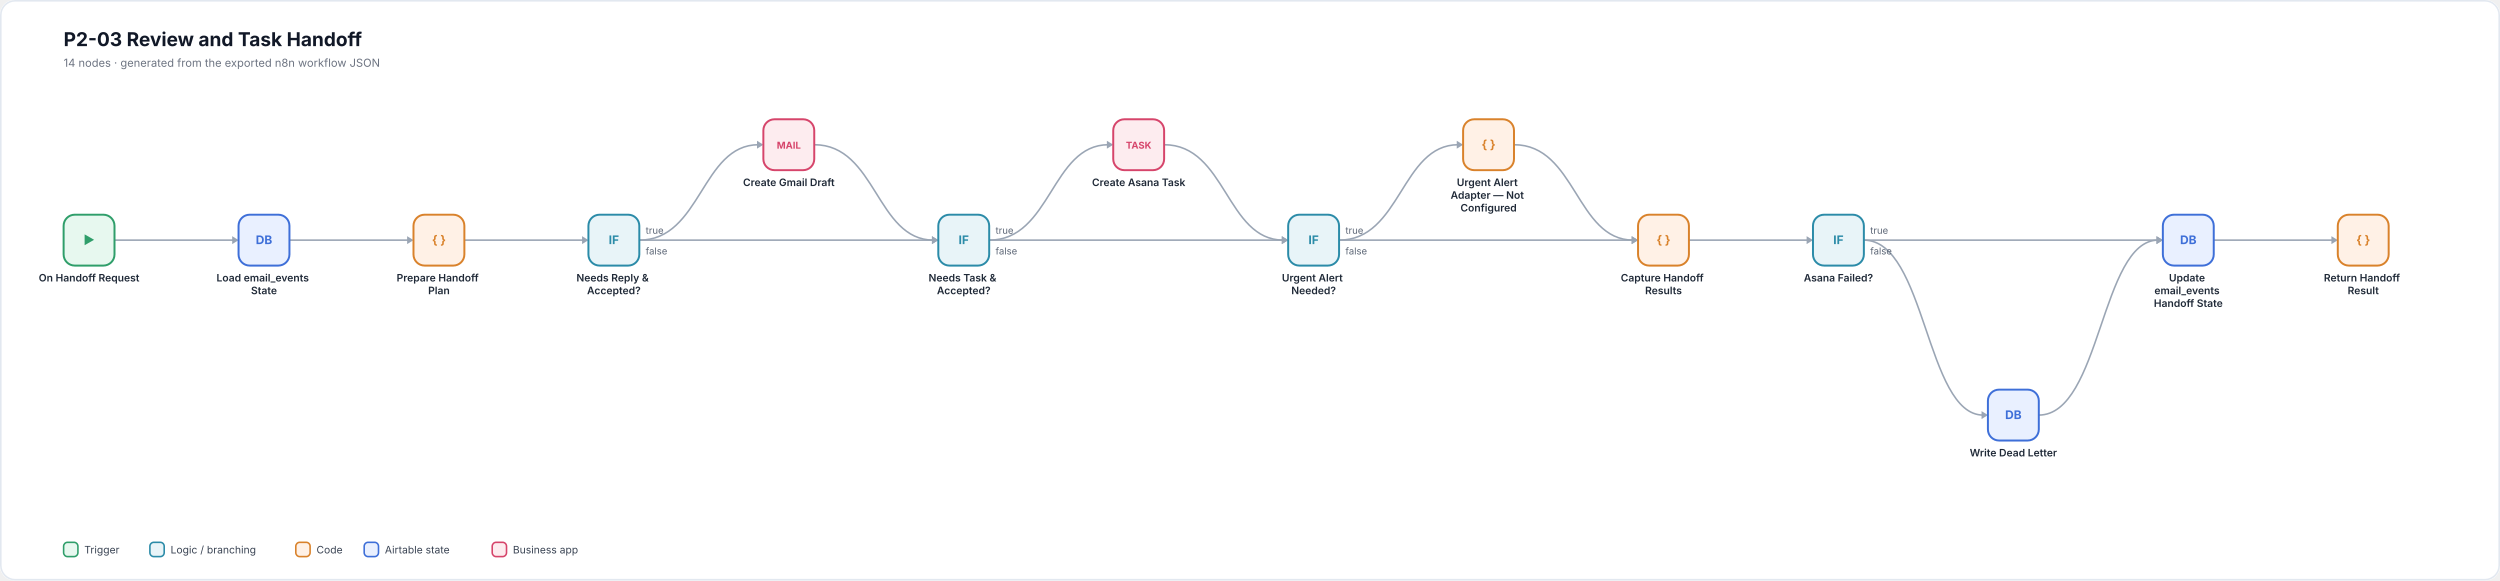
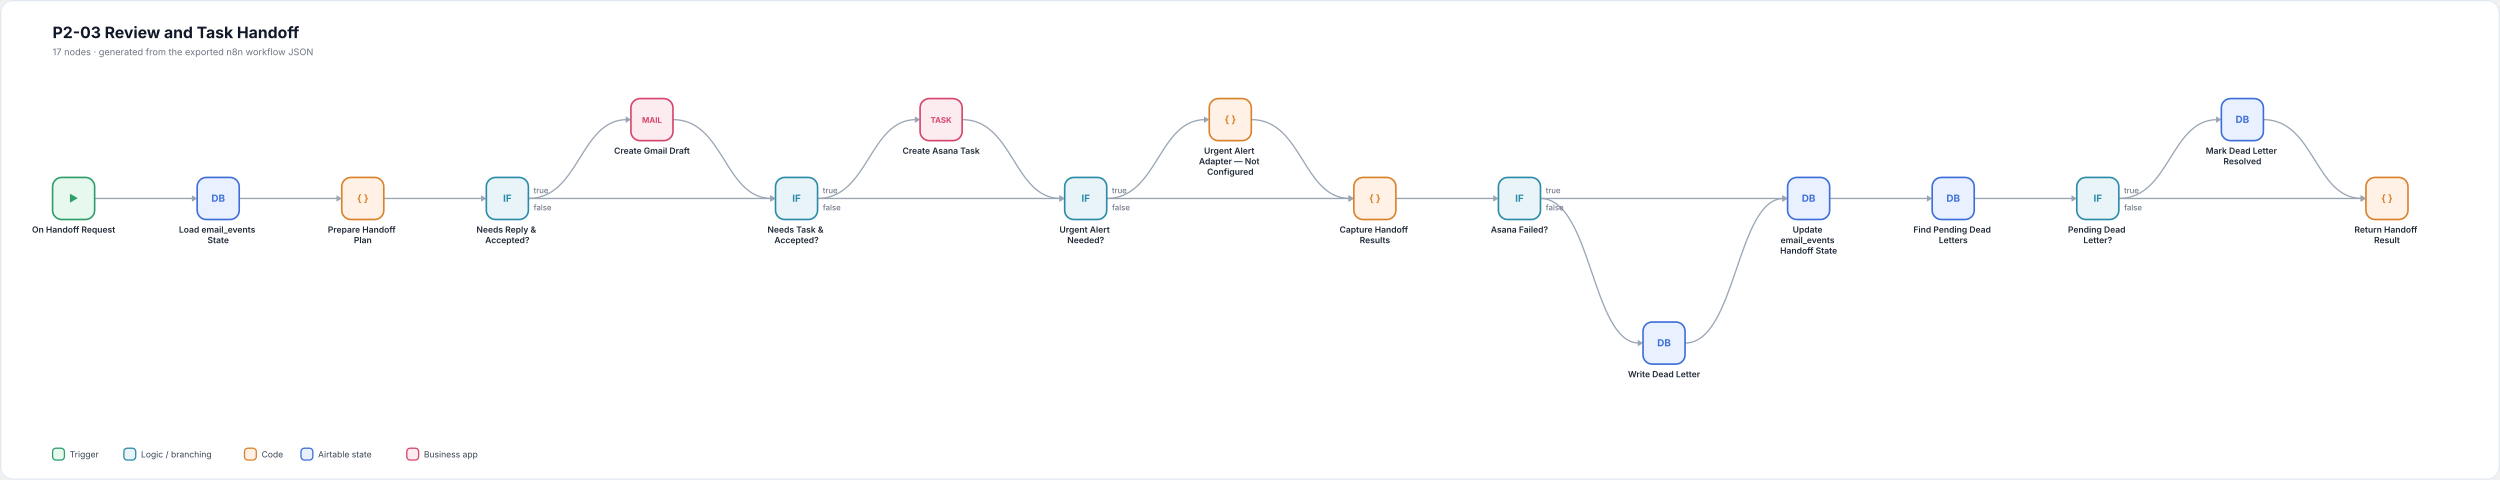
- <svg xmlns="http://www.w3.org/2000/svg" width="3144" height="730" viewBox="0 0 3144 730" font-family="Inter, -apple-system, Segoe UI, Helvetica, Arial, sans-serif">
-   <rect width="3144" height="730" rx="18" fill="#FFFFFF" />
-   <rect x="1" y="1" width="3142" height="728" rx="18" fill="none" stroke="#E2E8F0" stroke-width="2" />
+ <svg xmlns="http://www.w3.org/2000/svg" width="3804" height="730" viewBox="0 0 3804 730" font-family="Inter, -apple-system, Segoe UI, Helvetica, Arial, sans-serif">
+   <rect width="3804" height="730" rx="18" fill="#FFFFFF" />
+   <rect x="1" y="1" width="3802" height="728" rx="18" fill="none" stroke="#E2E8F0" stroke-width="2" />
  <text x="80" y="58" font-size="24" font-weight="700" fill="#111827">P2-03 Review and Task Handoff</text>
-   <text x="80" y="84" font-size="14" fill="#6B7280">14 nodes · generated from the exported n8n workflow JSON</text>
+   <text x="80" y="84" font-size="14" fill="#6B7280">17 nodes · generated from the exported n8n workflow JSON</text>
  <path d="M144,302 C222,302 222,302 294,302" fill="none" stroke="#9AA5B4" stroke-width="2" />
  <path d="M292,297 L300,302 L292,307 Z" fill="#9AA5B4" />
  <path d="M364,302 C442,302 442,302 514,302" fill="none" stroke="#9AA5B4" stroke-width="2" />
  <path d="M512,297 L520,302 L512,307 Z" fill="#9AA5B4" />
  <path d="M584,302 C662,302 662,302 734,302" fill="none" stroke="#9AA5B4" stroke-width="2" />
  <path d="M732,297 L740,302 L732,307 Z" fill="#9AA5B4" />
  <path d="M804,302 C882,302 882,182 954,182" fill="none" stroke="#9AA5B4" stroke-width="2" />
  <path d="M952,177 L960,182 L952,187 Z" fill="#9AA5B4" />
  <text x="812" y="294" font-size="12" fill="#5B6575">true</text>
  <path d="M804,302 C992,302 992,302 1174,302" fill="none" stroke="#9AA5B4" stroke-width="2" />
  <path d="M1172,297 L1180,302 L1172,307 Z" fill="#9AA5B4" />
  <text x="812" y="320" font-size="12" fill="#5B6575">false</text>
  <path d="M1024,182 C1102,182 1102,302 1174,302" fill="none" stroke="#9AA5B4" stroke-width="2" />
  <path d="M1172,297 L1180,302 L1172,307 Z" fill="#9AA5B4" />
  <path d="M1244,302 C1322,302 1322,182 1394,182" fill="none" stroke="#9AA5B4" stroke-width="2" />
  <path d="M1392,177 L1400,182 L1392,187 Z" fill="#9AA5B4" />
  <text x="1252" y="294" font-size="12" fill="#5B6575">true</text>
  <path d="M1244,302 C1432,302 1432,302 1614,302" fill="none" stroke="#9AA5B4" stroke-width="2" />
  <path d="M1612,297 L1620,302 L1612,307 Z" fill="#9AA5B4" />
  <text x="1252" y="320" font-size="12" fill="#5B6575">false</text>
  <path d="M1464,182 C1542,182 1542,302 1614,302" fill="none" stroke="#9AA5B4" stroke-width="2" />
  <path d="M1612,297 L1620,302 L1612,307 Z" fill="#9AA5B4" />
  <path d="M1684,302 C1762,302 1762,182 1834,182" fill="none" stroke="#9AA5B4" stroke-width="2" />
  <path d="M1832,177 L1840,182 L1832,187 Z" fill="#9AA5B4" />
  <text x="1692" y="294" font-size="12" fill="#5B6575">true</text>
  <path d="M1684,302 C1872,302 1872,302 2054,302" fill="none" stroke="#9AA5B4" stroke-width="2" />
  <path d="M2052,297 L2060,302 L2052,307 Z" fill="#9AA5B4" />
  <text x="1692" y="320" font-size="12" fill="#5B6575">false</text>
  <path d="M1904,182 C1982,182 1982,302 2054,302" fill="none" stroke="#9AA5B4" stroke-width="2" />
  <path d="M2052,297 L2060,302 L2052,307 Z" fill="#9AA5B4" />
  <path d="M2124,302 C2202,302 2202,302 2274,302" fill="none" stroke="#9AA5B4" stroke-width="2" />
  <path d="M2272,297 L2280,302 L2272,307 Z" fill="#9AA5B4" />
  <path d="M2344,302 C2422,302 2422,522 2494,522" fill="none" stroke="#9AA5B4" stroke-width="2" />
  <path d="M2492,517 L2500,522 L2492,527 Z" fill="#9AA5B4" />
  <text x="2352" y="294" font-size="12" fill="#5B6575">true</text>
  <path d="M2344,302 C2532,302 2532,302 2714,302" fill="none" stroke="#9AA5B4" stroke-width="2" />
  <path d="M2712,297 L2720,302 L2712,307 Z" fill="#9AA5B4" />
  <text x="2352" y="320" font-size="12" fill="#5B6575">false</text>
  <path d="M2564,522 C2642,522 2642,302 2714,302" fill="none" stroke="#9AA5B4" stroke-width="2" />
  <path d="M2712,297 L2720,302 L2712,307 Z" fill="#9AA5B4" />
  <path d="M2784,302 C2862,302 2862,302 2934,302" fill="none" stroke="#9AA5B4" stroke-width="2" />
  <path d="M2932,297 L2940,302 L2932,307 Z" fill="#9AA5B4" />
+   <path d="M3004,302 C3082,302 3082,302 3154,302" fill="none" stroke="#9AA5B4" stroke-width="2" />
+   <path d="M3152,297 L3160,302 L3152,307 Z" fill="#9AA5B4" />
+   <path d="M3224,302 C3302,302 3302,182 3374,182" fill="none" stroke="#9AA5B4" stroke-width="2" />
+   <path d="M3372,177 L3380,182 L3372,187 Z" fill="#9AA5B4" />
+   <text x="3232" y="294" font-size="12" fill="#5B6575">true</text>
+   <path d="M3224,302 C3412,302 3412,302 3594,302" fill="none" stroke="#9AA5B4" stroke-width="2" />
+   <path d="M3592,297 L3600,302 L3592,307 Z" fill="#9AA5B4" />
+   <text x="3232" y="320" font-size="12" fill="#5B6575">false</text>
+   <path d="M3444,182 C3522,182 3522,302 3594,302" fill="none" stroke="#9AA5B4" stroke-width="2" />
+   <path d="M3592,297 L3600,302 L3592,307 Z" fill="#9AA5B4" />
  <g>
    <rect x="80" y="270" width="64" height="64" rx="14" fill="#E7F8EF" stroke="#2F9E6A" stroke-width="2.5" />
    <text x="112" y="307" text-anchor="middle" font-size="15" font-weight="700" fill="#2F9E6A">▶</text>
    <text x="112" y="354" text-anchor="middle" font-size="13" font-weight="600" fill="#1F2937">
      <tspan x="112" dy="0">On Handoff Request</tspan>
    </text>
  </g>
  <g>
    <rect x="300" y="270" width="64" height="64" rx="14" fill="#E9F0FF" stroke="#3E6FD8" stroke-width="2.5" />
    <text x="332" y="307" text-anchor="middle" font-size="15" font-weight="700" fill="#3E6FD8">DB</text>
    <text x="332" y="354" text-anchor="middle" font-size="13" font-weight="600" fill="#1F2937">
      <tspan x="332" dy="0">Load email_events</tspan>
      <tspan x="332" dy="16">State</tspan>
    </text>
  </g>
  <g>
    <rect x="520" y="270" width="64" height="64" rx="14" fill="#FFF1E6" stroke="#D9822B" stroke-width="2.5" />
    <text x="552" y="307" text-anchor="middle" font-size="15" font-weight="700" fill="#D9822B">{ }</text>
    <text x="552" y="354" text-anchor="middle" font-size="13" font-weight="600" fill="#1F2937">
      <tspan x="552" dy="0">Prepare Handoff</tspan>
      <tspan x="552" dy="16">Plan</tspan>
    </text>
  </g>
  <g>
    <rect x="740" y="270" width="64" height="64" rx="14" fill="#E8F4F8" stroke="#2B8BA8" stroke-width="2.5" />
    <text x="772" y="307" text-anchor="middle" font-size="15" font-weight="700" fill="#2B8BA8">IF</text>
    <text x="772" y="354" text-anchor="middle" font-size="13" font-weight="600" fill="#1F2937">
      <tspan x="772" dy="0">Needs Reply &amp;</tspan>
      <tspan x="772" dy="16">Accepted?</tspan>
    </text>
  </g>
  <g>
    <rect x="960" y="150" width="64" height="64" rx="14" fill="#FDECEF" stroke="#D6456B" stroke-width="2.5" />
    <text x="992" y="187" text-anchor="middle" font-size="12" font-weight="700" fill="#D6456B">MAIL</text>
    <text x="992" y="234" text-anchor="middle" font-size="13" font-weight="600" fill="#1F2937">
      <tspan x="992" dy="0">Create Gmail Draft</tspan>
    </text>
  </g>
  <g>
    <rect x="1180" y="270" width="64" height="64" rx="14" fill="#E8F4F8" stroke="#2B8BA8" stroke-width="2.5" />
    <text x="1212" y="307" text-anchor="middle" font-size="15" font-weight="700" fill="#2B8BA8">IF</text>
    <text x="1212" y="354" text-anchor="middle" font-size="13" font-weight="600" fill="#1F2937">
      <tspan x="1212" dy="0">Needs Task &amp;</tspan>
      <tspan x="1212" dy="16">Accepted?</tspan>
    </text>
  </g>
  <g>
    <rect x="1400" y="150" width="64" height="64" rx="14" fill="#FDECEF" stroke="#D6456B" stroke-width="2.5" />
    <text x="1432" y="187" text-anchor="middle" font-size="12" font-weight="700" fill="#D6456B">TASK</text>
    <text x="1432" y="234" text-anchor="middle" font-size="13" font-weight="600" fill="#1F2937">
      <tspan x="1432" dy="0">Create Asana Task</tspan>
    </text>
  </g>
  <g>
    <rect x="1620" y="270" width="64" height="64" rx="14" fill="#E8F4F8" stroke="#2B8BA8" stroke-width="2.5" />
    <text x="1652" y="307" text-anchor="middle" font-size="15" font-weight="700" fill="#2B8BA8">IF</text>
    <text x="1652" y="354" text-anchor="middle" font-size="13" font-weight="600" fill="#1F2937">
      <tspan x="1652" dy="0">Urgent Alert</tspan>
      <tspan x="1652" dy="16">Needed?</tspan>
    </text>
  </g>
  <g>
    <rect x="1840" y="150" width="64" height="64" rx="14" fill="#FFF1E6" stroke="#D9822B" stroke-width="2.5" />
    <text x="1872" y="187" text-anchor="middle" font-size="15" font-weight="700" fill="#D9822B">{ }</text>
    <text x="1872" y="234" text-anchor="middle" font-size="13" font-weight="600" fill="#1F2937">
      <tspan x="1872" dy="0">Urgent Alert</tspan>
      <tspan x="1872" dy="16">Adapter — Not</tspan>
      <tspan x="1872" dy="16">Configured</tspan>
    </text>
  </g>
  <g>
    <rect x="2060" y="270" width="64" height="64" rx="14" fill="#FFF1E6" stroke="#D9822B" stroke-width="2.5" />
    <text x="2092" y="307" text-anchor="middle" font-size="15" font-weight="700" fill="#D9822B">{ }</text>
    <text x="2092" y="354" text-anchor="middle" font-size="13" font-weight="600" fill="#1F2937">
      <tspan x="2092" dy="0">Capture Handoff</tspan>
      <tspan x="2092" dy="16">Results</tspan>
    </text>
  </g>
  <g>
    <rect x="2280" y="270" width="64" height="64" rx="14" fill="#E8F4F8" stroke="#2B8BA8" stroke-width="2.5" />
    <text x="2312" y="307" text-anchor="middle" font-size="15" font-weight="700" fill="#2B8BA8">IF</text>
    <text x="2312" y="354" text-anchor="middle" font-size="13" font-weight="600" fill="#1F2937">
      <tspan x="2312" dy="0">Asana Failed?</tspan>
    </text>
  </g>
  <g>
    <rect x="2500" y="490" width="64" height="64" rx="14" fill="#E9F0FF" stroke="#3E6FD8" stroke-width="2.5" />
    <text x="2532" y="527" text-anchor="middle" font-size="15" font-weight="700" fill="#3E6FD8">DB</text>
    <text x="2532" y="574" text-anchor="middle" font-size="13" font-weight="600" fill="#1F2937">
      <tspan x="2532" dy="0">Write Dead Letter</tspan>
    </text>
  </g>
  <g>
    <rect x="2720" y="270" width="64" height="64" rx="14" fill="#E9F0FF" stroke="#3E6FD8" stroke-width="2.5" />
    <text x="2752" y="307" text-anchor="middle" font-size="15" font-weight="700" fill="#3E6FD8">DB</text>
    <text x="2752" y="354" text-anchor="middle" font-size="13" font-weight="600" fill="#1F2937">
      <tspan x="2752" dy="0">Update</tspan>
      <tspan x="2752" dy="16">email_events</tspan>
      <tspan x="2752" dy="16">Handoff State</tspan>
    </text>
  </g>
  <g>
-     <rect x="2940" y="270" width="64" height="64" rx="14" fill="#FFF1E6" stroke="#D9822B" stroke-width="2.5" />
-     <text x="2972" y="307" text-anchor="middle" font-size="15" font-weight="700" fill="#D9822B">{ }</text>
+     <rect x="2940" y="270" width="64" height="64" rx="14" fill="#E9F0FF" stroke="#3E6FD8" stroke-width="2.5" />
+     <text x="2972" y="307" text-anchor="middle" font-size="15" font-weight="700" fill="#3E6FD8">DB</text>
    <text x="2972" y="354" text-anchor="middle" font-size="13" font-weight="600" fill="#1F2937">
-       <tspan x="2972" dy="0">Return Handoff</tspan>
-       <tspan x="2972" dy="16">Result</tspan>
+       <tspan x="2972" dy="0">Find Pending Dead</tspan>
+       <tspan x="2972" dy="16">Letters</tspan>
+     </text>
+   </g>
+   <g>
+     <rect x="3160" y="270" width="64" height="64" rx="14" fill="#E8F4F8" stroke="#2B8BA8" stroke-width="2.5" />
+     <text x="3192" y="307" text-anchor="middle" font-size="15" font-weight="700" fill="#2B8BA8">IF</text>
+     <text x="3192" y="354" text-anchor="middle" font-size="13" font-weight="600" fill="#1F2937">
+       <tspan x="3192" dy="0">Pending Dead</tspan>
+       <tspan x="3192" dy="16">Letter?</tspan>
+     </text>
+   </g>
+   <g>
+     <rect x="3380" y="150" width="64" height="64" rx="14" fill="#E9F0FF" stroke="#3E6FD8" stroke-width="2.5" />
+     <text x="3412" y="187" text-anchor="middle" font-size="15" font-weight="700" fill="#3E6FD8">DB</text>
+     <text x="3412" y="234" text-anchor="middle" font-size="13" font-weight="600" fill="#1F2937">
+       <tspan x="3412" dy="0">Mark Dead Letter</tspan>
+       <tspan x="3412" dy="16">Resolved</tspan>
+     </text>
+   </g>
+   <g>
+     <rect x="3600" y="270" width="64" height="64" rx="14" fill="#FFF1E6" stroke="#D9822B" stroke-width="2.5" />
+     <text x="3632" y="307" text-anchor="middle" font-size="15" font-weight="700" fill="#D9822B">{ }</text>
+     <text x="3632" y="354" text-anchor="middle" font-size="13" font-weight="600" fill="#1F2937">
+       <tspan x="3632" dy="0">Return Handoff</tspan>
+       <tspan x="3632" dy="16">Result</tspan>
    </text>
  </g>
  <rect x="80" y="682" width="18" height="18" rx="5" fill="#E7F8EF" stroke="#2F9E6A" stroke-width="2" />
  <text x="106" y="696" font-size="13" fill="#374151">Trigger</text>
  <rect x="188.5" y="682" width="18" height="18" rx="5" fill="#E8F4F8" stroke="#2B8BA8" stroke-width="2" />
  <text x="214.5" y="696" font-size="13" fill="#374151">Logic / branching</text>
  <rect x="372" y="682" width="18" height="18" rx="5" fill="#FFF1E6" stroke="#D9822B" stroke-width="2" />
  <text x="398" y="696" font-size="13" fill="#374151">Code</text>
  <rect x="458" y="682" width="18" height="18" rx="5" fill="#E9F0FF" stroke="#3E6FD8" stroke-width="2" />
  <text x="484" y="696" font-size="13" fill="#374151">Airtable state</text>
  <rect x="619" y="682" width="18" height="18" rx="5" fill="#FDECEF" stroke="#D6456B" stroke-width="2" />
  <text x="645" y="696" font-size="13" fill="#374151">Business app</text>
</svg>
